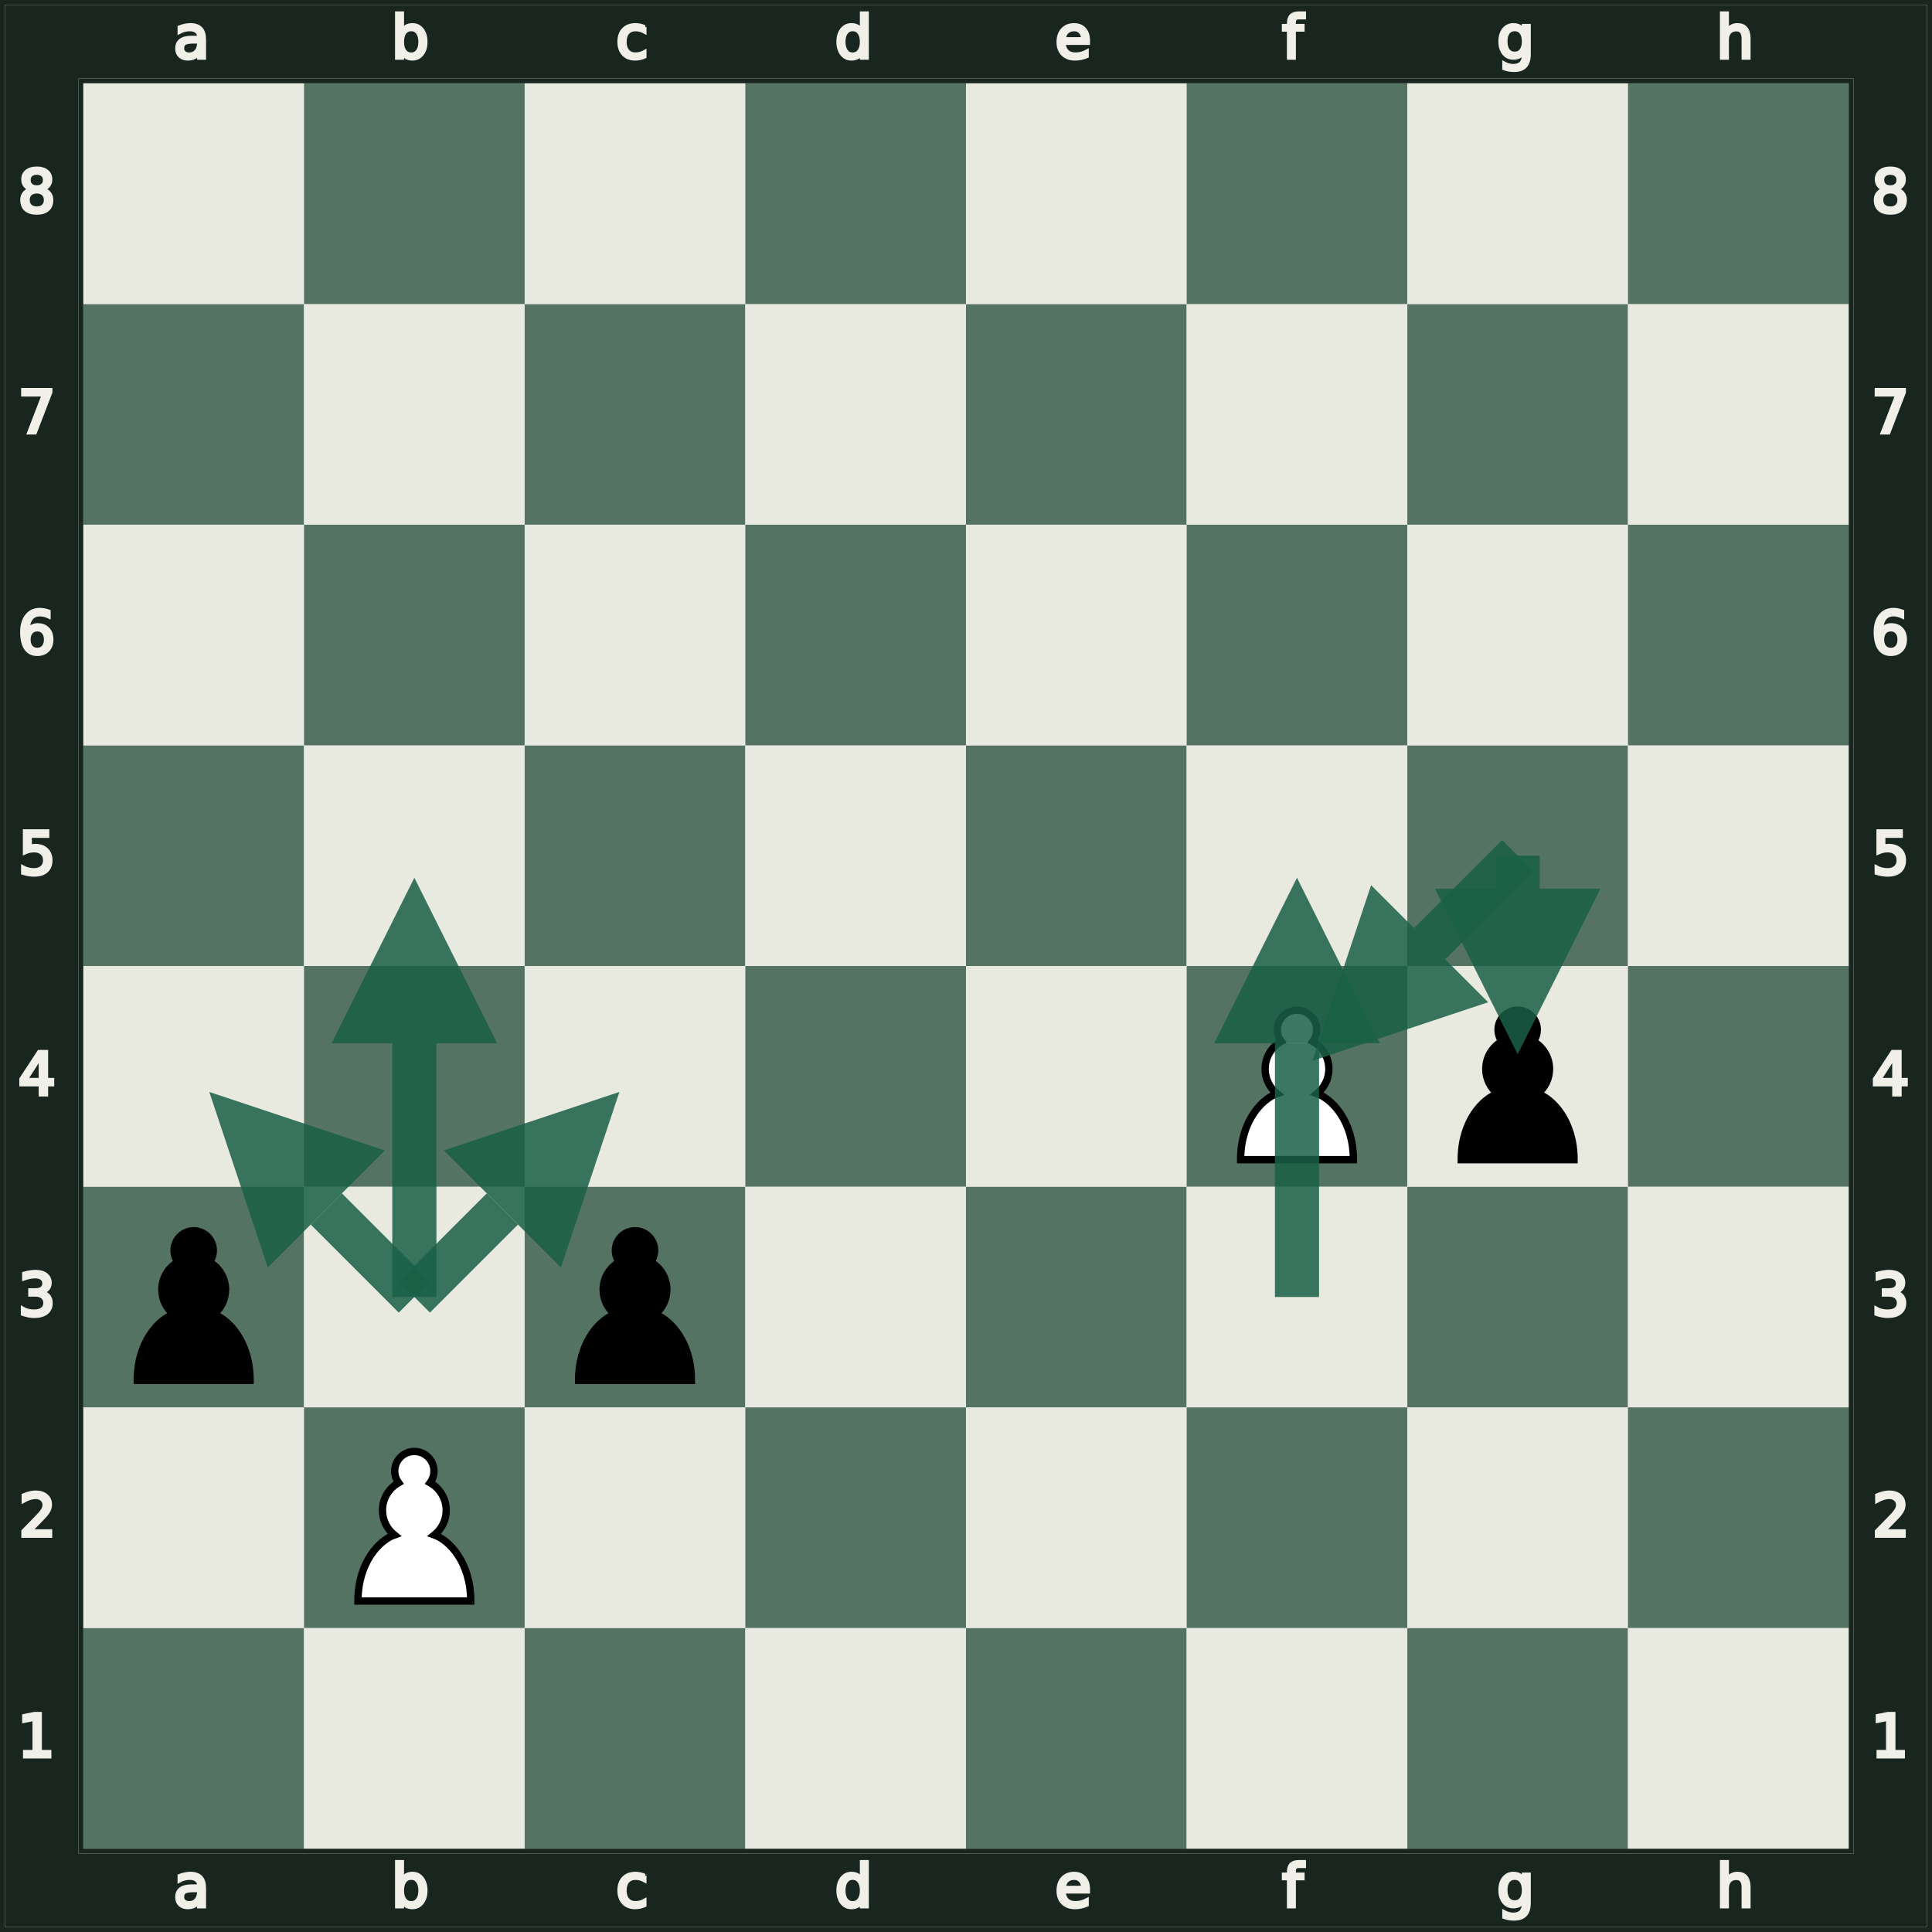
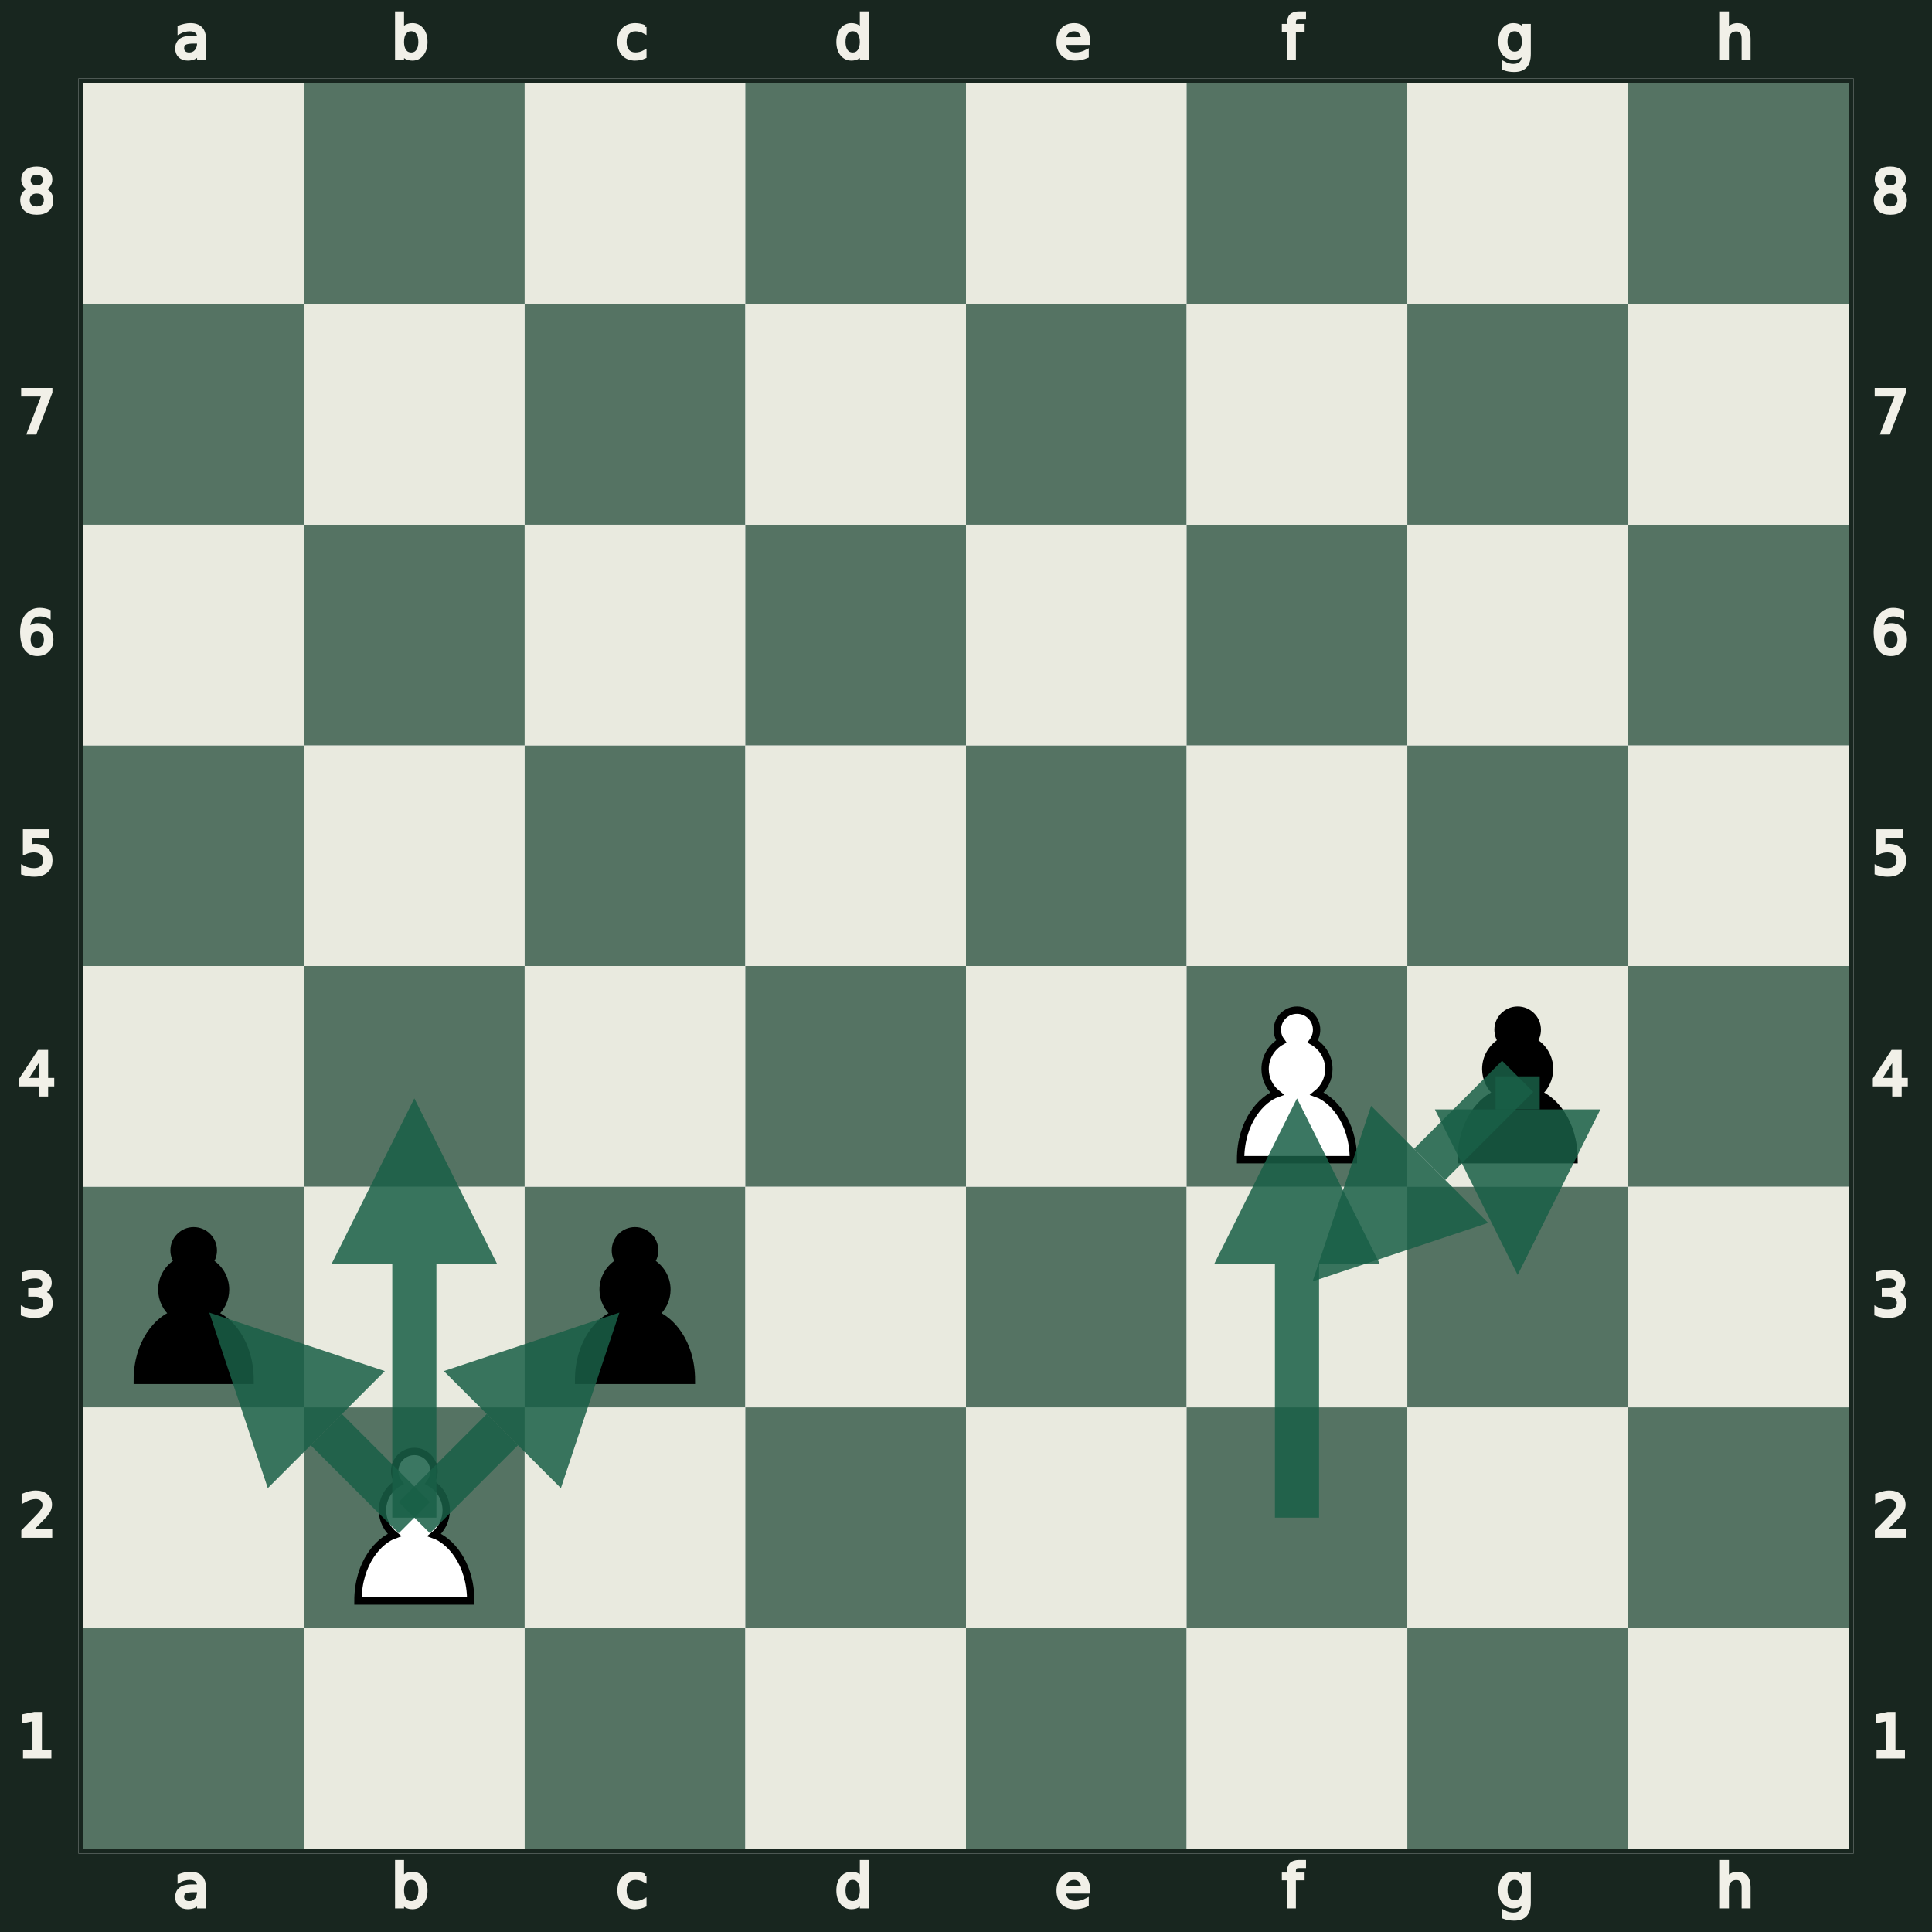
<svg xmlns="http://www.w3.org/2000/svg" xmlns:xlink="http://www.w3.org/1999/xlink" viewBox="0 0 394 394">
  <style>.piece { filter: drop-shadow(0 1px 0 rgba(255,255,255,.18)); }</style>
  <defs>
    <g id="white-pawn" class="white pawn">
      <path d="M22.5 9c-2.21 0-4 1.79-4 4 0 .89.29 1.71.78 2.38C17.33 16.5 16 18.59 16 21c0 2.03.94 3.84 2.41 5.03-3 1.06-7.41 5.55-7.41 13.47h23c0-7.92-4.41-12.41-7.41-13.47 1.47-1.19 2.41-3 2.41-5.03 0-2.41-1.33-4.5-3.28-5.62.49-.67.78-1.49.78-2.38 0-2.21-1.79-4-4-4z" fill="#fff" stroke="#000" stroke-width="1.5" stroke-linecap="round" />
    </g>
    <g id="black-pawn" class="black pawn">
      <path d="M22.5 9c-2.21 0-4 1.79-4 4 0 .89.29 1.71.78 2.38C17.33 16.5 16 18.59 16 21c0 2.03.94 3.84 2.41 5.03-3 1.06-7.41 5.55-7.41 13.47h23c0-7.92-4.41-12.41-7.41-13.47 1.47-1.19 2.41-3 2.41-5.03 0-2.41-1.33-4.5-3.28-5.62.49-.67.78-1.49.78-2.38 0-2.21-1.79-4-4-4z" fill="#000" stroke="#000" stroke-width="1.5" stroke-linecap="round" />
    </g>
  </defs>
  <rect x="0.5" y="0.5" width="393" height="393" fill="none" stroke="#18261f" stroke-width="1" />
  <rect x="8.5" y="8.5" width="377" height="377" fill="none" stroke="#18261f" stroke-width="15" />
  <rect x="16.5" y="16.5" width="361" height="361" fill="none" stroke="#18261f" stroke-width="1" />
  <g transform="translate(22, 1) scale(0.75, 0.75)" fill="#f1f0e8" stroke="#f1f0e8">
    <path d="M23.328 10.016q-1.742 0-2.414.398-.672.398-.672 1.36 0 .765.5 1.218.508.445 1.375.445 1.196 0 1.914-.843.727-.852.727-2.258v-.32zm2.867-.594v4.992h-1.437v-1.328q-.492.797-1.227 1.18-.734.375-1.797.375-1.343 0-2.14-.75-.79-.758-.79-2.024 0-1.476.985-2.226.992-.75 2.953-.75h2.016V8.75q0-.992-.656-1.531-.649-.547-1.829-.547-.75 0-1.46.18-.711.18-1.368.539V6.062q.79-.304 1.532-.453.742-.156 1.445-.156 1.898 0 2.836.984.937.985.937 2.985z" />
  </g>
  <g transform="translate(22, 378) scale(0.75, 0.75)" fill="#f1f0e8" stroke="#f1f0e8">
    <path d="M23.328 10.016q-1.742 0-2.414.398-.672.398-.672 1.36 0 .765.5 1.218.508.445 1.375.445 1.196 0 1.914-.843.727-.852.727-2.258v-.32zm2.867-.594v4.992h-1.437v-1.328q-.492.797-1.227 1.18-.734.375-1.797.375-1.343 0-2.14-.75-.79-.758-.79-2.024 0-1.476.985-2.226.992-.75 2.953-.75h2.016V8.75q0-.992-.656-1.531-.649-.547-1.829-.547-.75 0-1.46.18-.711.18-1.368.539V6.062q.79-.304 1.532-.453.742-.156 1.445-.156 1.898 0 2.836.984.937.985.937 2.985z" />
  </g>
  <g transform="translate(67, 1) scale(0.75, 0.75)" fill="#f1f0e8" stroke="#f1f0e8">
    <path d="M24.922 10.047q0-1.586-.656-2.485-.649-.906-1.79-.906-1.14 0-1.796.906-.649.899-.649 2.485 0 1.586.649 2.492.656.898 1.797.898 1.14 0 1.789-.898.656-.906.656-2.492zm-4.89-3.055q.452-.781 1.14-1.156.695-.383 1.656-.383 1.594 0 2.586 1.266 1 1.265 1 3.328 0 2.062-1 3.328-.992 1.266-2.586 1.266-.96 0-1.656-.375-.688-.383-1.14-1.164v1.312h-1.446V2.258h1.445z" />
  </g>
  <g transform="translate(67, 378) scale(0.75, 0.75)" fill="#f1f0e8" stroke="#f1f0e8">
    <path d="M24.922 10.047q0-1.586-.656-2.485-.649-.906-1.79-.906-1.14 0-1.796.906-.649.899-.649 2.485 0 1.586.649 2.492.656.898 1.797.898 1.14 0 1.789-.898.656-.906.656-2.492zm-4.89-3.055q.452-.781 1.14-1.156.695-.383 1.656-.383 1.594 0 2.586 1.266 1 1.265 1 3.328 0 2.062-1 3.328-.992 1.266-2.586 1.266-.96 0-1.656-.375-.688-.383-1.14-1.164v1.312h-1.446V2.258h1.445z" />
  </g>
  <g transform="translate(112, 1) scale(0.75, 0.75)" fill="#f1f0e8" stroke="#f1f0e8">
    <path d="M25.96 6v1.344q-.608-.336-1.226-.5-.609-.172-1.234-.172-1.398 0-2.172.89-.773.883-.773 2.485 0 1.601.773 2.492.774.883 2.172.883.625 0 1.234-.164.618-.172 1.227-.508v1.328q-.602.281-1.25.422-.64.14-1.367.14-1.977 0-3.14-1.242-1.165-1.242-1.165-3.351 0-2.14 1.172-3.367 1.18-1.227 3.227-1.227.664 0 1.296.14.633.134 1.227.407z" />
  </g>
  <g transform="translate(112, 378) scale(0.75, 0.75)" fill="#f1f0e8" stroke="#f1f0e8">
    <path d="M25.96 6v1.344q-.608-.336-1.226-.5-.609-.172-1.234-.172-1.398 0-2.172.89-.773.883-.773 2.485 0 1.601.773 2.492.774.883 2.172.883.625 0 1.234-.164.618-.172 1.227-.508v1.328q-.602.281-1.25.422-.64.14-1.367.14-1.977 0-3.14-1.242-1.165-1.242-1.165-3.351 0-2.14 1.172-3.367 1.18-1.227 3.227-1.227.664 0 1.296.14.633.134 1.227.407z" />
  </g>
  <g transform="translate(157, 1) scale(0.75, 0.75)" fill="#f1f0e8" stroke="#f1f0e8">
    <path d="M24.973 6.992V2.258h1.437v12.156h-1.437v-1.312q-.453.78-1.149 1.164-.687.375-1.656.375-1.586 0-2.586-1.266-.992-1.266-.992-3.328 0-2.063.992-3.328 1-1.266 2.586-1.266.969 0 1.656.383.696.375 1.149 1.156zm-4.899 3.055q0 1.586.649 2.492.656.898 1.797.898 1.14 0 1.796-.898.657-.906.657-2.492 0-1.586-.657-2.485-.656-.906-1.796-.906-1.141 0-1.797.906-.649.899-.649 2.485z" />
  </g>
  <g transform="translate(157, 378) scale(0.75, 0.75)" fill="#f1f0e8" stroke="#f1f0e8">
    <path d="M24.973 6.992V2.258h1.437v12.156h-1.437v-1.312q-.453.78-1.149 1.164-.687.375-1.656.375-1.586 0-2.586-1.266-.992-1.266-.992-3.328 0-2.063.992-3.328 1-1.266 2.586-1.266.969 0 1.656.383.696.375 1.149 1.156zm-4.899 3.055q0 1.586.649 2.492.656.898 1.797.898 1.14 0 1.796-.898.657-.906.657-2.492 0-1.586-.657-2.485-.656-.906-1.796-.906-1.141 0-1.797.906-.649.899-.649 2.485z" />
  </g>
  <g transform="translate(202, 1) scale(0.75, 0.75)" fill="#f1f0e8" stroke="#f1f0e8">
    <path d="M26.555 9.68v.703h-6.61q.094 1.484.89 2.265.806.774 2.235.774.828 0 1.602-.203.781-.203 1.547-.61v1.36q-.774.328-1.586.5-.813.172-1.649.172-2.093 0-3.32-1.22-1.219-1.218-1.219-3.296 0-2.148 1.157-3.406 1.164-1.266 3.132-1.266 1.766 0 2.79 1.14 1.03 1.134 1.03 3.087zm-1.438-.422q-.015-1.18-.664-1.883-.64-.703-1.703-.703-1.203 0-1.93.68-.718.68-.828 1.914z" />
  </g>
  <g transform="translate(202, 378) scale(0.75, 0.75)" fill="#f1f0e8" stroke="#f1f0e8">
    <path d="M26.555 9.68v.703h-6.61q.094 1.484.89 2.265.806.774 2.235.774.828 0 1.602-.203.781-.203 1.547-.61v1.36q-.774.328-1.586.5-.813.172-1.649.172-2.093 0-3.32-1.22-1.219-1.218-1.219-3.296 0-2.148 1.157-3.406 1.164-1.266 3.132-1.266 1.766 0 2.79 1.14 1.03 1.134 1.03 3.087zm-1.438-.422q-.015-1.18-.664-1.883-.64-.703-1.703-.703-1.203 0-1.93.68-.718.68-.828 1.914z" />
  </g>
  <g transform="translate(247, 1) scale(0.75, 0.75)" fill="#f1f0e8" stroke="#f1f0e8">
    <path d="M25.285 2.258v1.195H23.91q-.773 0-1.078.313-.297.312-.297 1.125v.773h2.367v1.117h-2.367v7.633H21.09V6.781h-1.375V5.664h1.375v-.61q0-1.46.68-2.124.68-.672 2.156-.672z" />
  </g>
  <g transform="translate(247, 378) scale(0.75, 0.75)" fill="#f1f0e8" stroke="#f1f0e8">
    <path d="M25.285 2.258v1.195H23.91q-.773 0-1.078.313-.297.312-.297 1.125v.773h2.367v1.117h-2.367v7.633H21.09V6.781h-1.375V5.664h1.375v-.61q0-1.46.68-2.124.68-.672 2.156-.672z" />
  </g>
  <g transform="translate(292, 1) scale(0.75, 0.75)" fill="#f1f0e8" stroke="#f1f0e8">
    <path d="M24.973 9.937q0-1.562-.649-2.421-.64-.86-1.804-.86-1.157 0-1.805.86-.64.859-.64 2.421 0 1.555.64 2.415.648.859 1.805.859 1.164 0 1.804-.86.649-.859.649-2.414zm1.437 3.391q0 2.234-.992 3.32-.992 1.094-3.04 1.094-.757 0-1.429-.117-.672-.11-1.304-.344v-1.398q.632.344 1.25.508.617.164 1.257.164 1.414 0 2.118-.743.703-.734.703-2.226v-.711q-.446.773-1.141 1.156-.695.383-1.664.383-1.61 0-2.594-1.227-.984-1.226-.984-3.25 0-2.03.984-3.257.985-1.227 2.594-1.227.969 0 1.664.383t1.14 1.156V5.664h1.438z" />
  </g>
  <g transform="translate(292, 378) scale(0.75, 0.75)" fill="#f1f0e8" stroke="#f1f0e8">
    <path d="M24.973 9.937q0-1.562-.649-2.421-.64-.86-1.804-.86-1.157 0-1.805.86-.64.859-.64 2.421 0 1.555.64 2.415.648.859 1.805.859 1.164 0 1.804-.86.649-.859.649-2.414zm1.437 3.391q0 2.234-.992 3.32-.992 1.094-3.04 1.094-.757 0-1.429-.117-.672-.11-1.304-.344v-1.398q.632.344 1.25.508.617.164 1.257.164 1.414 0 2.118-.743.703-.734.703-2.226v-.711q-.446.773-1.141 1.156-.695.383-1.664.383-1.61 0-2.594-1.227-.984-1.226-.984-3.25 0-2.03.984-3.257.985-1.227 2.594-1.227.969 0 1.664.383t1.14 1.156V5.664h1.438z" />
  </g>
  <g transform="translate(337, 1) scale(0.75, 0.75)" fill="#f1f0e8" stroke="#f1f0e8">
    <path d="M26.164 9.133v5.281h-1.437V9.18q0-1.243-.485-1.86-.484-.617-1.453-.617-1.164 0-1.836.742-.672.742-.672 2.024v4.945h-1.445V2.258h1.445v4.765q.516-.789 1.211-1.18.703-.39 1.617-.39 1.508 0 2.282.938.773.93.773 2.742z" />
  </g>
  <g transform="translate(337, 378) scale(0.75, 0.75)" fill="#f1f0e8" stroke="#f1f0e8">
    <path d="M26.164 9.133v5.281h-1.437V9.18q0-1.243-.485-1.86-.484-.617-1.453-.617-1.164 0-1.836.742-.672.742-.672 2.024v4.945h-1.445V2.258h1.445v4.765q.516-.789 1.211-1.18.703-.39 1.617-.39 1.508 0 2.282.938.773.93.773 2.742z" />
  </g>
  <g transform="translate(0, 337) scale(0.75, 0.75)" fill="#f1f0e8" stroke="#f1f0e8">
    <path d="M6.754 26.996h2.578v-8.898l-2.805.562v-1.437l2.79-.563h1.578v10.336h2.578v1.328h-6.72z" />
  </g>
  <g transform="translate(378, 337) scale(0.75, 0.75)" fill="#f1f0e8" stroke="#f1f0e8">
    <path d="M6.754 26.996h2.578v-8.898l-2.805.562v-1.437l2.79-.563h1.578v10.336h2.578v1.328h-6.72z" />
  </g>
  <g transform="translate(0, 292) scale(0.75, 0.75)" fill="#f1f0e8" stroke="#f1f0e8">
    <path d="M8.195 26.996h5.508v1.328H6.297v-1.328q.898-.93 2.445-2.492 1.555-1.57 1.953-2.024.758-.851 1.055-1.437.305-.594.305-1.164 0-.93-.657-1.516-.648-.586-1.695-.586-.742 0-1.57.258-.82.258-1.758.781v-1.593q.953-.383 1.781-.578.828-.196 1.516-.196 1.812 0 2.89.906 1.079.907 1.079 2.422 0 .72-.274 1.368-.265.64-.976 1.515-.196.227-1.243 1.313-1.046 1.078-2.953 3.023z" />
  </g>
  <g transform="translate(378, 292) scale(0.75, 0.75)" fill="#f1f0e8" stroke="#f1f0e8">
    <path d="M8.195 26.996h5.508v1.328H6.297v-1.328q.898-.93 2.445-2.492 1.555-1.57 1.953-2.024.758-.851 1.055-1.437.305-.594.305-1.164 0-.93-.657-1.516-.648-.586-1.695-.586-.742 0-1.57.258-.82.258-1.758.781v-1.593q.953-.383 1.781-.578.828-.196 1.516-.196 1.812 0 2.89.906 1.079.907 1.079 2.422 0 .72-.274 1.368-.265.64-.976 1.515-.196.227-1.243 1.313-1.046 1.078-2.953 3.023z" />
  </g>
  <g transform="translate(0, 247) scale(0.75, 0.75)" fill="#f1f0e8" stroke="#f1f0e8">
    <path d="M11.434 22.035q1.132.242 1.765 1.008.64.766.64 1.89 0 1.727-1.187 2.672-1.187.946-3.375.946-.734 0-1.515-.149-.774-.14-1.602-.43V26.45q.656.383 1.438.578.78.196 1.632.196 1.485 0 2.258-.586.782-.586.782-1.703 0-1.032-.727-1.61-.719-.586-2.008-.586h-1.36v-1.297h1.423q1.164 0 1.78-.46.618-.47.618-1.344 0-.899-.64-1.375-.633-.485-1.82-.485-.65 0-1.391.141-.743.14-1.633.437V16.95q.898-.25 1.68-.375.788-.125 1.484-.125 1.797 0 2.844.82 1.046.813 1.046 2.204 0 .968-.554 1.64-.555.664-1.578.922z" />
  </g>
  <g transform="translate(378, 247) scale(0.75, 0.75)" fill="#f1f0e8" stroke="#f1f0e8">
    <path d="M11.434 22.035q1.132.242 1.765 1.008.64.766.64 1.89 0 1.727-1.187 2.672-1.187.946-3.375.946-.734 0-1.515-.149-.774-.14-1.602-.43V26.45q.656.383 1.438.578.78.196 1.632.196 1.485 0 2.258-.586.782-.586.782-1.703 0-1.032-.727-1.61-.719-.586-2.008-.586h-1.36v-1.297h1.423q1.164 0 1.78-.46.618-.47.618-1.344 0-.899-.64-1.375-.633-.485-1.82-.485-.65 0-1.391.141-.743.14-1.633.437V16.95q.898-.25 1.68-.375.788-.125 1.484-.125 1.797 0 2.844.82 1.046.813 1.046 2.204 0 .968-.554 1.64-.555.664-1.578.922z" />
  </g>
  <g transform="translate(0, 202) scale(0.75, 0.75)" fill="#f1f0e8" stroke="#f1f0e8">
    <path d="M11.016 18.035L7.03 24.262h3.985zm-.414-1.375h1.984v7.602h1.664v1.312h-1.664v2.75h-1.57v-2.75H5.75v-1.523z" />
  </g>
  <g transform="translate(378, 202) scale(0.75, 0.75)" fill="#f1f0e8" stroke="#f1f0e8">
    <path d="M11.016 18.035L7.03 24.262h3.985zm-.414-1.375h1.984v7.602h1.664v1.312h-1.664v2.75h-1.57v-2.75H5.75v-1.523z" />
  </g>
  <g transform="translate(0, 157) scale(0.75, 0.75)" fill="#f1f0e8" stroke="#f1f0e8">
    <path d="M6.719 16.66h6.195v1.328h-4.75v2.86q.344-.118.688-.172.343-.063.687-.063 1.953 0 3.094 1.07 1.14 1.07 1.14 2.899 0 1.883-1.171 2.93-1.172 1.039-3.305 1.039-.735 0-1.5-.125-.758-.125-1.57-.375v-1.586q.703.383 1.453.57.75.188 1.586.188 1.351 0 2.14-.711.79-.711.79-1.93 0-1.219-.79-1.93-.789-.71-2.14-.71-.633 0-1.266.14-.625.14-1.281.438z" />
  </g>
  <g transform="translate(378, 157) scale(0.75, 0.75)" fill="#f1f0e8" stroke="#f1f0e8">
    <path d="M6.719 16.66h6.195v1.328h-4.75v2.86q.344-.118.688-.172.343-.063.687-.063 1.953 0 3.094 1.07 1.14 1.07 1.14 2.899 0 1.883-1.171 2.93-1.172 1.039-3.305 1.039-.735 0-1.5-.125-.758-.125-1.57-.375v-1.586q.703.383 1.453.57.75.188 1.586.188 1.351 0 2.14-.711.79-.711.79-1.93 0-1.219-.79-1.93-.789-.71-2.14-.71-.633 0-1.266.14-.625.14-1.281.438z" />
  </g>
  <g transform="translate(0, 112) scale(0.75, 0.75)" fill="#f1f0e8" stroke="#f1f0e8">
    <path d="M10.137 21.863q-1.063 0-1.688.727-.617.726-.617 1.992 0 1.258.617 1.992.625.727 1.688.727 1.062 0 1.68-.727.624-.734.624-1.992 0-1.266-.625-1.992-.617-.727-1.68-.727zm3.133-4.945v1.437q-.594-.28-1.204-.43-.601-.148-1.195-.148-1.562 0-2.39 1.055-.82 1.055-.938 3.188.46-.68 1.156-1.04.696-.367 1.531-.367 1.758 0 2.774 1.07 1.023 1.063 1.023 2.899 0 1.797-1.062 2.883-1.063 1.086-2.828 1.086-2.024 0-3.094-1.547-1.07-1.555-1.07-4.5 0-2.766 1.312-4.406 1.313-1.649 3.524-1.649.593 0 1.195.117.61.118 1.266.352z" />
  </g>
  <g transform="translate(378, 112) scale(0.75, 0.75)" fill="#f1f0e8" stroke="#f1f0e8">
    <path d="M10.137 21.863q-1.063 0-1.688.727-.617.726-.617 1.992 0 1.258.617 1.992.625.727 1.688.727 1.062 0 1.68-.727.624-.734.624-1.992 0-1.266-.625-1.992-.617-.727-1.68-.727zm3.133-4.945v1.437q-.594-.28-1.204-.43-.601-.148-1.195-.148-1.562 0-2.39 1.055-.82 1.055-.938 3.188.46-.68 1.156-1.04.696-.367 1.531-.367 1.758 0 2.774 1.07 1.023 1.063 1.023 2.899 0 1.797-1.062 2.883-1.063 1.086-2.828 1.086-2.024 0-3.094-1.547-1.07-1.555-1.07-4.5 0-2.766 1.312-4.406 1.313-1.649 3.524-1.649.593 0 1.195.117.61.118 1.266.352z" />
  </g>
  <g transform="translate(0, 67) scale(0.75, 0.75)" fill="#f1f0e8" stroke="#f1f0e8">
    <path d="M6.25 16.66h7.5v.672L9.516 28.324H7.867l3.985-10.336H6.25z" />
  </g>
  <g transform="translate(378, 67) scale(0.75, 0.75)" fill="#f1f0e8" stroke="#f1f0e8">
    <path d="M6.25 16.66h7.5v.672L9.516 28.324H7.867l3.985-10.336H6.25z" />
  </g>
  <g transform="translate(0, 22) scale(0.75, 0.75)" fill="#f1f0e8" stroke="#f1f0e8">
    <path d="M10 22.785q-1.125 0-1.773.602-.641.601-.641 1.656t.64 1.656q.649.602 1.774.602t1.773-.602q.649-.61.649-1.656 0-1.055-.649-1.656-.64-.602-1.773-.602zm-1.578-.672q-1.016-.25-1.586-.945-.563-.695-.563-1.695 0-1.399.993-2.211 1-.813 2.734-.813 1.742 0 2.734.813.993.812.993 2.21 0 1-.57 1.696-.563.695-1.571.945 1.14.266 1.773 1.04.641.773.641 1.89 0 1.695-1.04 2.602-1.03.906-2.96.906t-2.969-.906Q6 26.738 6 25.043q0-1.117.64-1.89.641-.774 1.782-1.04zm-.578-2.492q0 .906.562 1.414.57.508 1.594.508 1.016 0 1.586-.508.578-.508.578-1.414 0-.906-.578-1.414-.57-.508-1.586-.508-1.023 0-1.594.508-.562.508-.562 1.414z" />
  </g>
  <g transform="translate(378, 22) scale(0.75, 0.75)" fill="#f1f0e8" stroke="#f1f0e8">
    <path d="M10 22.785q-1.125 0-1.773.602-.641.601-.641 1.656t.64 1.656q.649.602 1.774.602t1.773-.602q.649-.61.649-1.656 0-1.055-.649-1.656-.64-.602-1.773-.602zm-1.578-.672q-1.016-.25-1.586-.945-.563-.695-.563-1.695 0-1.399.993-2.211 1-.813 2.734-.813 1.742 0 2.734.813.993.812.993 2.21 0 1-.57 1.696-.563.695-1.571.945 1.14.266 1.773 1.04.641.773.641 1.89 0 1.695-1.04 2.602-1.03.906-2.96.906t-2.969-.906Q6 26.738 6 25.043q0-1.117.64-1.89.641-.774 1.782-1.04zm-.578-2.492q0 .906.562 1.414.57.508 1.594.508 1.016 0 1.586-.508.578-.508.578-1.414 0-.906-.578-1.414-.57-.508-1.586-.508-1.023 0-1.594.508-.562.508-.562 1.414z" />
  </g>
  <rect x="17" y="332" width="45" height="45" class="square dark a1" stroke="none" fill="#557363" />
  <rect x="62" y="332" width="45" height="45" class="square light b1" stroke="none" fill="#e9eadf" />
  <rect x="107" y="332" width="45" height="45" class="square dark c1" stroke="none" fill="#557363" />
  <rect x="152" y="332" width="45" height="45" class="square light d1" stroke="none" fill="#e9eadf" />
  <rect x="197" y="332" width="45" height="45" class="square dark e1" stroke="none" fill="#557363" />
  <rect x="242" y="332" width="45" height="45" class="square light f1" stroke="none" fill="#e9eadf" />
  <rect x="287" y="332" width="45" height="45" class="square dark g1" stroke="none" fill="#557363" />
  <rect x="332" y="332" width="45" height="45" class="square light h1" stroke="none" fill="#e9eadf" />
  <rect x="17" y="287" width="45" height="45" class="square light a2" stroke="none" fill="#e9eadf" />
  <rect x="62" y="287" width="45" height="45" class="square dark b2" stroke="none" fill="#557363" />
  <rect x="107" y="287" width="45" height="45" class="square light c2" stroke="none" fill="#e9eadf" />
  <rect x="152" y="287" width="45" height="45" class="square dark d2" stroke="none" fill="#557363" />
  <rect x="197" y="287" width="45" height="45" class="square light e2" stroke="none" fill="#e9eadf" />
  <rect x="242" y="287" width="45" height="45" class="square dark f2" stroke="none" fill="#557363" />
  <rect x="287" y="287" width="45" height="45" class="square light g2" stroke="none" fill="#e9eadf" />
  <rect x="332" y="287" width="45" height="45" class="square dark h2" stroke="none" fill="#557363" />
  <rect x="17" y="242" width="45" height="45" class="square dark a3" stroke="none" fill="#557363" />
  <rect x="62" y="242" width="45" height="45" class="square light b3" stroke="none" fill="#e9eadf" />
  <rect x="107" y="242" width="45" height="45" class="square dark c3" stroke="none" fill="#557363" />
  <rect x="152" y="242" width="45" height="45" class="square light d3" stroke="none" fill="#e9eadf" />
  <rect x="197" y="242" width="45" height="45" class="square dark e3" stroke="none" fill="#557363" />
  <rect x="242" y="242" width="45" height="45" class="square light f3" stroke="none" fill="#e9eadf" />
  <rect x="287" y="242" width="45" height="45" class="square dark g3" stroke="none" fill="#557363" />
  <rect x="332" y="242" width="45" height="45" class="square light h3" stroke="none" fill="#e9eadf" />
  <rect x="17" y="197" width="45" height="45" class="square light a4" stroke="none" fill="#e9eadf" />
  <rect x="62" y="197" width="45" height="45" class="square dark b4" stroke="none" fill="#557363" />
  <rect x="107" y="197" width="45" height="45" class="square light c4" stroke="none" fill="#e9eadf" />
  <rect x="152" y="197" width="45" height="45" class="square dark d4" stroke="none" fill="#557363" />
  <rect x="197" y="197" width="45" height="45" class="square light e4" stroke="none" fill="#e9eadf" />
  <rect x="242" y="197" width="45" height="45" class="square dark f4" stroke="none" fill="#557363" />
  <rect x="287" y="197" width="45" height="45" class="square light g4" stroke="none" fill="#e9eadf" />
  <rect x="332" y="197" width="45" height="45" class="square dark h4" stroke="none" fill="#557363" />
  <rect x="17" y="152" width="45" height="45" class="square dark a5" stroke="none" fill="#557363" />
  <rect x="62" y="152" width="45" height="45" class="square light b5" stroke="none" fill="#e9eadf" />
  <rect x="107" y="152" width="45" height="45" class="square dark c5" stroke="none" fill="#557363" />
  <rect x="152" y="152" width="45" height="45" class="square light d5" stroke="none" fill="#e9eadf" />
  <rect x="197" y="152" width="45" height="45" class="square dark e5" stroke="none" fill="#557363" />
  <rect x="242" y="152" width="45" height="45" class="square light f5" stroke="none" fill="#e9eadf" />
  <rect x="287" y="152" width="45" height="45" class="square dark g5" stroke="none" fill="#557363" />
  <rect x="332" y="152" width="45" height="45" class="square light h5" stroke="none" fill="#e9eadf" />
  <rect x="17" y="107" width="45" height="45" class="square light a6" stroke="none" fill="#e9eadf" />
  <rect x="62" y="107" width="45" height="45" class="square dark b6" stroke="none" fill="#557363" />
  <rect x="107" y="107" width="45" height="45" class="square light c6" stroke="none" fill="#e9eadf" />
  <rect x="152" y="107" width="45" height="45" class="square dark d6" stroke="none" fill="#557363" />
  <rect x="197" y="107" width="45" height="45" class="square light e6" stroke="none" fill="#e9eadf" />
  <rect x="242" y="107" width="45" height="45" class="square dark f6" stroke="none" fill="#557363" />
  <rect x="287" y="107" width="45" height="45" class="square light g6" stroke="none" fill="#e9eadf" />
  <rect x="332" y="107" width="45" height="45" class="square dark h6" stroke="none" fill="#557363" />
  <rect x="17" y="62" width="45" height="45" class="square dark a7" stroke="none" fill="#557363" />
  <rect x="62" y="62" width="45" height="45" class="square light b7" stroke="none" fill="#e9eadf" />
  <rect x="107" y="62" width="45" height="45" class="square dark c7" stroke="none" fill="#557363" />
  <rect x="152" y="62" width="45" height="45" class="square light d7" stroke="none" fill="#e9eadf" />
  <rect x="197" y="62" width="45" height="45" class="square dark e7" stroke="none" fill="#557363" />
  <rect x="242" y="62" width="45" height="45" class="square light f7" stroke="none" fill="#e9eadf" />
  <rect x="287" y="62" width="45" height="45" class="square dark g7" stroke="none" fill="#557363" />
  <rect x="332" y="62" width="45" height="45" class="square light h7" stroke="none" fill="#e9eadf" />
  <rect x="17" y="17" width="45" height="45" class="square light a8" stroke="none" fill="#e9eadf" />
  <rect x="62" y="17" width="45" height="45" class="square dark b8" stroke="none" fill="#557363" />
  <rect x="107" y="17" width="45" height="45" class="square light c8" stroke="none" fill="#e9eadf" />
  <rect x="152" y="17" width="45" height="45" class="square dark d8" stroke="none" fill="#557363" />
  <rect x="197" y="17" width="45" height="45" class="square light e8" stroke="none" fill="#e9eadf" />
  <rect x="242" y="17" width="45" height="45" class="square dark f8" stroke="none" fill="#557363" />
  <rect x="287" y="17" width="45" height="45" class="square light g8" stroke="none" fill="#e9eadf" />
  <rect x="332" y="17" width="45" height="45" class="square dark h8" stroke="none" fill="#557363" />
  <use href="#white-pawn" xlink:href="#white-pawn" transform="translate(62, 287)" />
  <use href="#black-pawn" xlink:href="#black-pawn" transform="translate(17, 242)" />
  <use href="#black-pawn" xlink:href="#black-pawn" transform="translate(107, 242)" />
  <use href="#white-pawn" xlink:href="#white-pawn" transform="translate(242, 197)" />
  <use href="#black-pawn" xlink:href="#black-pawn" transform="translate(287, 197)" />
-   <line x1="84.5" y1="264.5" x2="84.5" y2="212.75" stroke="#195f47d9" stroke-width="9.0" stroke-linecap="butt" class="arrow" />
-   <polygon points="84.5,179.0 67.625,212.75 101.375,212.75" fill="#195f47d9" class="arrow" />
-   <line x1="84.5" y1="264.5" x2="66.547" y2="246.547" stroke="#195f47d9" stroke-width="9.0" stroke-linecap="butt" class="arrow" />
-   <polygon points="42.682,222.682 54.614,258.479 78.479,234.614" fill="#195f47d9" class="arrow" />
-   <line x1="84.5" y1="264.5" x2="102.453" y2="246.547" stroke="#195f47d9" stroke-width="9.0" stroke-linecap="butt" class="arrow" />
-   <polygon points="126.318,222.682 90.521,234.614 114.386,258.479" fill="#195f47d9" class="arrow" />
-   <line x1="264.5" y1="264.5" x2="264.5" y2="212.75" stroke="#195f47d9" stroke-width="9.0" stroke-linecap="butt" class="arrow" />
-   <polygon points="264.5,179.0 247.625,212.75 281.375,212.75" fill="#195f47d9" class="arrow" />
-   <line x1="309.5" y1="174.5" x2="291.547" y2="192.453" stroke="#195f47d9" stroke-width="9.0" stroke-linecap="butt" class="arrow" />
-   <polygon points="267.682,216.318 303.479,204.386 279.614,180.521" fill="#195f47d9" class="arrow" />
-   <line x1="309.5" y1="174.5" x2="309.5" y2="181.25" stroke="#195f47d9" stroke-width="9.0" stroke-linecap="butt" class="arrow" />
-   <polygon points="309.5,215.0 326.375,181.25 292.625,181.25" fill="#195f47d9" class="arrow" />
+   <line x1="84.5" y1="309.5" x2="84.5" y2="257.75" stroke="#195f47d9" stroke-width="9.0" stroke-linecap="butt" class="arrow" />
+   <polygon points="84.5,224.0 67.625,257.75 101.375,257.75" fill="#195f47d9" class="arrow" />
+   <line x1="84.5" y1="309.5" x2="66.547" y2="291.547" stroke="#195f47d9" stroke-width="9.0" stroke-linecap="butt" class="arrow" />
+   <polygon points="42.682,267.682 54.614,303.479 78.479,279.614" fill="#195f47d9" class="arrow" />
+   <line x1="84.5" y1="309.5" x2="102.453" y2="291.547" stroke="#195f47d9" stroke-width="9.0" stroke-linecap="butt" class="arrow" />
+   <polygon points="126.318,267.682 90.521,279.614 114.386,303.479" fill="#195f47d9" class="arrow" />
+   <line x1="264.5" y1="309.5" x2="264.5" y2="257.75" stroke="#195f47d9" stroke-width="9.0" stroke-linecap="butt" class="arrow" />
+   <polygon points="264.5,224.0 247.625,257.75 281.375,257.75" fill="#195f47d9" class="arrow" />
+   <line x1="309.5" y1="219.5" x2="291.547" y2="237.453" stroke="#195f47d9" stroke-width="9.0" stroke-linecap="butt" class="arrow" />
+   <polygon points="267.682,261.318 303.479,249.386 279.614,225.521" fill="#195f47d9" class="arrow" />
+   <line x1="309.5" y1="219.5" x2="309.5" y2="226.25" stroke="#195f47d9" stroke-width="9.0" stroke-linecap="butt" class="arrow" />
+   <polygon points="309.5,260.0 326.375,226.25 292.625,226.25" fill="#195f47d9" class="arrow" />
</svg>
